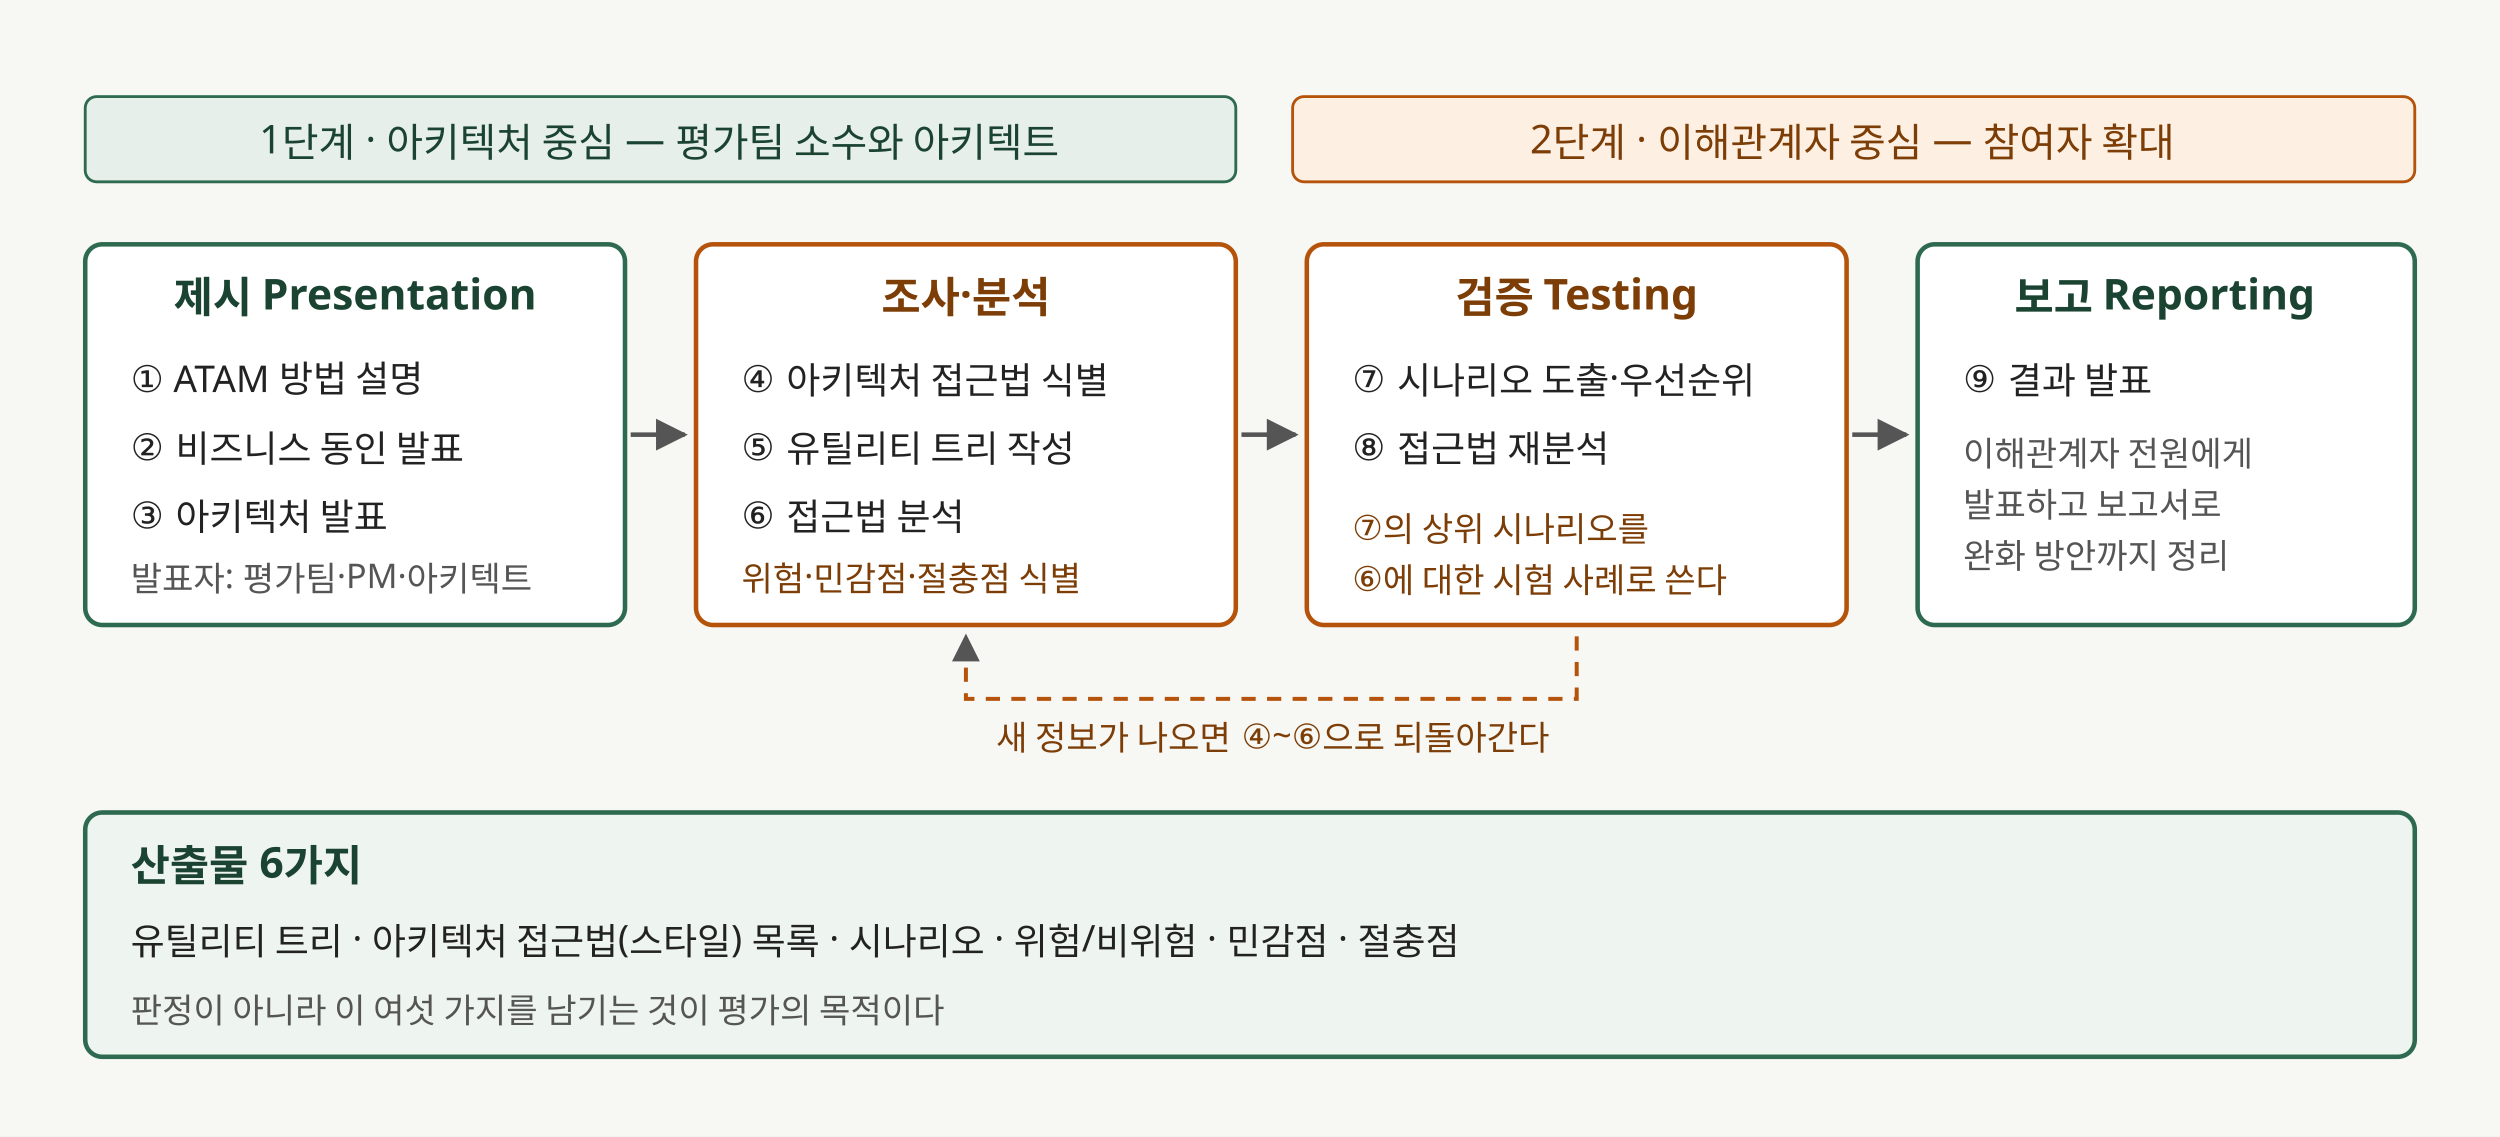
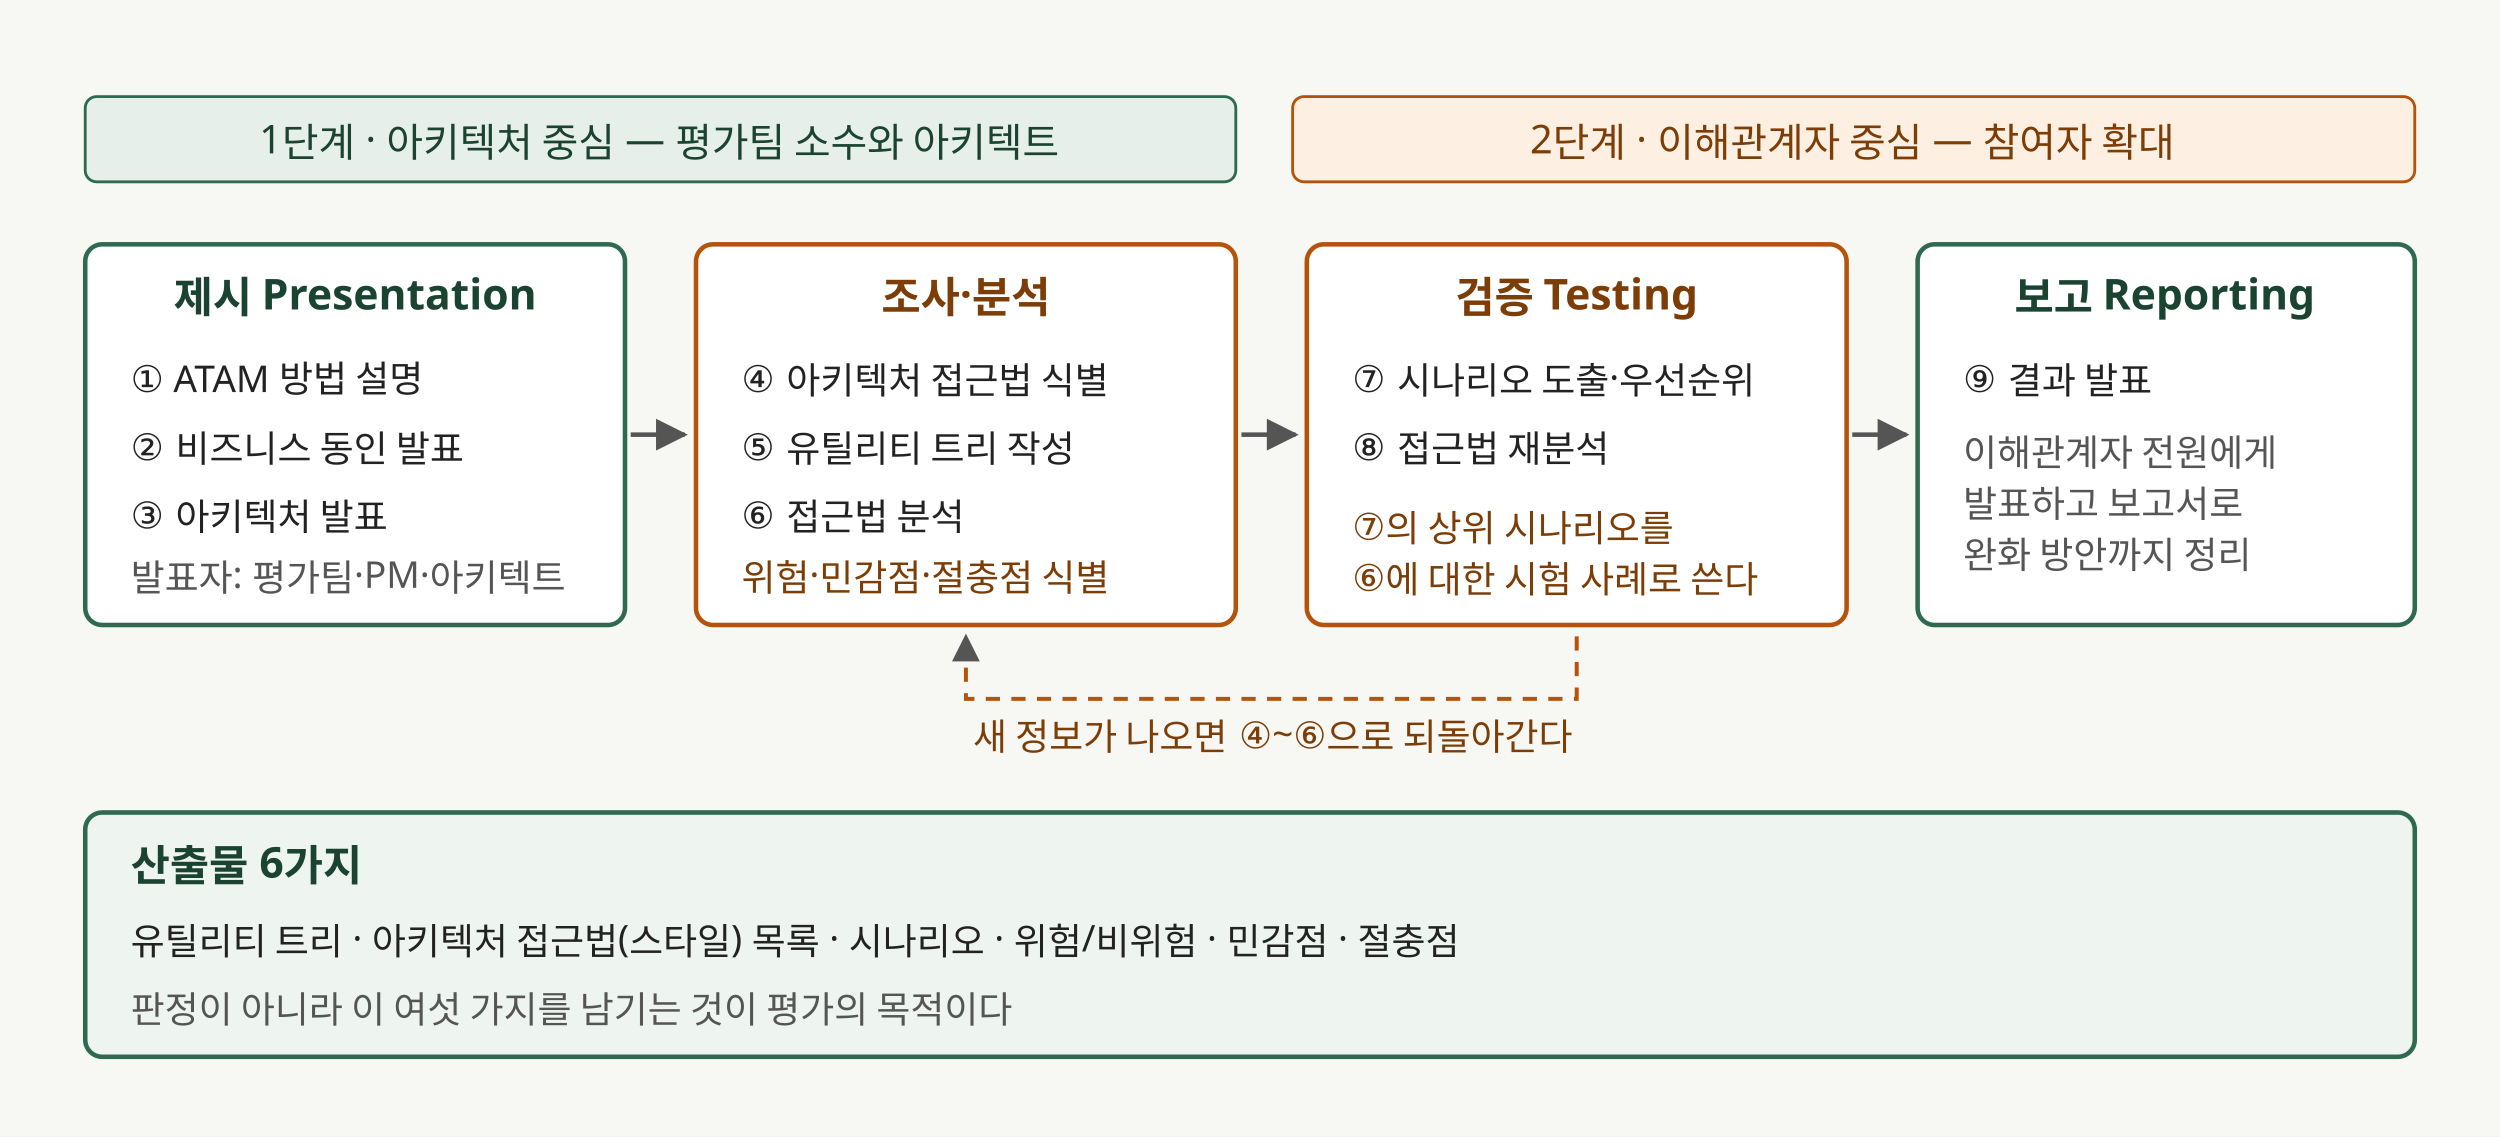
<svg xmlns="http://www.w3.org/2000/svg" viewBox="0 0 880 400" width="880" height="400" font-family="'Malgun Gothic','Noto Sans KR',sans-serif">
  <rect x="0" y="0" width="880" height="400" fill="#f7f7f4" />
  <rect x="30" y="34" width="405" height="30" rx="4" fill="#e6efe9" stroke="#2d6a4f" stroke-width="1" />
  <text x="232" y="54" font-size="14" fill="#1b4332" text-anchor="middle">1단계 · 아키텍처 중심 — 평가팀 소수와 아키텍트</text>
  <rect x="455" y="34" width="395" height="30" rx="4" fill="#fdf0e3" stroke="#b45309" stroke-width="1" />
  <text x="652" y="54" font-size="14" fill="#7c3d06" text-anchor="middle">2단계 · 이해관계자 중심 — 참여자 확대</text>
  <rect x="30" y="86" width="190" height="134" rx="6" fill="#ffffff" stroke="#2d6a4f" stroke-width="1.6" />
  <text x="125" y="110" font-size="15" fill="#1b4332" text-anchor="middle" font-weight="bold">제시 Presentation</text>
  <text x="46" y="138" font-size="13" fill="#222">① ATAM 방법 설명</text>
  <text x="46" y="162" font-size="13" fill="#222">② 비즈니스 동인 발표</text>
  <text x="46" y="186" font-size="13" fill="#222">③ 아키텍처 발표</text>
-   <text x="46" y="208" font-size="12" fill="#555">발표자: 평가팀·PM·아키텍트</text>
+   <text x="46" y="208" font-size="13" fill="#555">발표자: 평가팀·PM·아키텍트</text>
  <rect x="245" y="86" width="190" height="134" rx="6" fill="#ffffff" stroke="#b45309" stroke-width="1.6" />
  <text x="340" y="110" font-size="15" fill="#7c3d06" text-anchor="middle" font-weight="bold">조사·분석</text>
  <text x="261" y="138" font-size="13" fill="#222">④ 아키텍처 접근법 식별</text>
  <text x="261" y="162" font-size="13" fill="#222">⑤ 유틸리티 트리 작성</text>
  <text x="261" y="186" font-size="13" fill="#222">⑥ 접근법 분석</text>
-   <text x="261" y="208" font-size="12" fill="#7c3d06">위험·민감점·절충점 식별</text>
+   <text x="261" y="208" font-size="13" fill="#7c3d06">위험·민감점·절충점 식별</text>
  <rect x="460" y="86" width="190" height="134" rx="6" fill="#ffffff" stroke="#b45309" stroke-width="1.6" />
  <text x="555" y="110" font-size="15" fill="#7c3d06" text-anchor="middle" font-weight="bold">검증 Testing</text>
  <text x="476" y="138" font-size="13" fill="#222">⑦ 시나리오 도출·우선순위</text>
  <text x="476" y="162" font-size="13" fill="#222">⑧ 접근법 재분석</text>
-   <text x="476" y="190" font-size="12" fill="#7c3d06">⑦의 상위 시나리오를</text>
-   <text x="476" y="208" font-size="12" fill="#7c3d06">⑥에 대한 시험 사례로 쓴다</text>
+   <text x="476" y="190" font-size="13" fill="#7c3d06">⑦의 상위 시나리오를</text>
+   <text x="476" y="208" font-size="13" fill="#7c3d06">⑥에 대한 시험 사례로 쓴다</text>
  <rect x="675" y="86" width="175" height="134" rx="6" fill="#ffffff" stroke="#2d6a4f" stroke-width="1.6" />
  <text x="762" y="110" font-size="15" fill="#1b4332" text-anchor="middle" font-weight="bold">보고 Reporting</text>
  <text x="691" y="138" font-size="13" fill="#222">⑨ 결과 발표</text>
-   <text x="691" y="164" font-size="12" fill="#555">이해관계자 전원에게</text>
-   <text x="691" y="182" font-size="12" fill="#555">발표하고 보고서로</text>
-   <text x="691" y="200" font-size="12" fill="#555">완화 방안까지 정리</text>
+   <text x="691" y="164" font-size="13" fill="#555">이해관계자 전원에게</text>
+   <text x="691" y="182" font-size="13" fill="#555">발표하고 보고서로</text>
+   <text x="691" y="200" font-size="13" fill="#555">완화 방안까지 정리</text>
  <defs>
    <marker id="ar" viewBox="0 0 10 10" refX="9" refY="5" markerWidth="7" markerHeight="7" orient="auto">
      <path d="M 0 0 L 10 5 L 0 10 z" fill="#555" />
    </marker>
  </defs>
  <line x1="222" y1="153" x2="241" y2="153" stroke="#555" stroke-width="1.6" marker-end="url(#ar)" />
  <line x1="437" y1="153" x2="456" y2="153" stroke="#555" stroke-width="1.6" marker-end="url(#ar)" />
  <line x1="652" y1="153" x2="671" y2="153" stroke="#555" stroke-width="1.6" marker-end="url(#ar)" />
  <path d="M 555 224 L 555 246 L 340 246 L 340 224" fill="none" stroke="#b45309" stroke-width="1.4" stroke-dasharray="5 4" marker-end="url(#ar)" />
-   <text x="448" y="264" font-size="12" fill="#7c3d06" text-anchor="middle">새 정보가 나오면 ④~⑥으로 되돌아간다</text>
+   <text x="448" y="264" font-size="13" fill="#7c3d06" text-anchor="middle">새 정보가 나오면 ④~⑥으로 되돌아간다</text>
  <rect x="30" y="286" width="820" height="86" rx="6" fill="#eef4f0" stroke="#2d6a4f" stroke-width="1.6" />
  <text x="46" y="310" font-size="15" fill="#1b4332" font-weight="bold">산출물 6가지</text>
  <text x="46" y="336" font-size="13" fill="#222">유틸리티 트리 · 아키텍처 접근법(스타일) 목록 · 시나리오 · 위험/비위험 · 민감점 · 절충점</text>
-   <text x="46" y="360" font-size="12" fill="#555">판정이 아니라 이 여섯 가지를 남기는 것이 평가의 목적이다</text>
+   <text x="46" y="360" font-size="13" fill="#555">판정이 아니라 이 여섯 가지를 남기는 것이 평가의 목적이다</text>
</svg>
